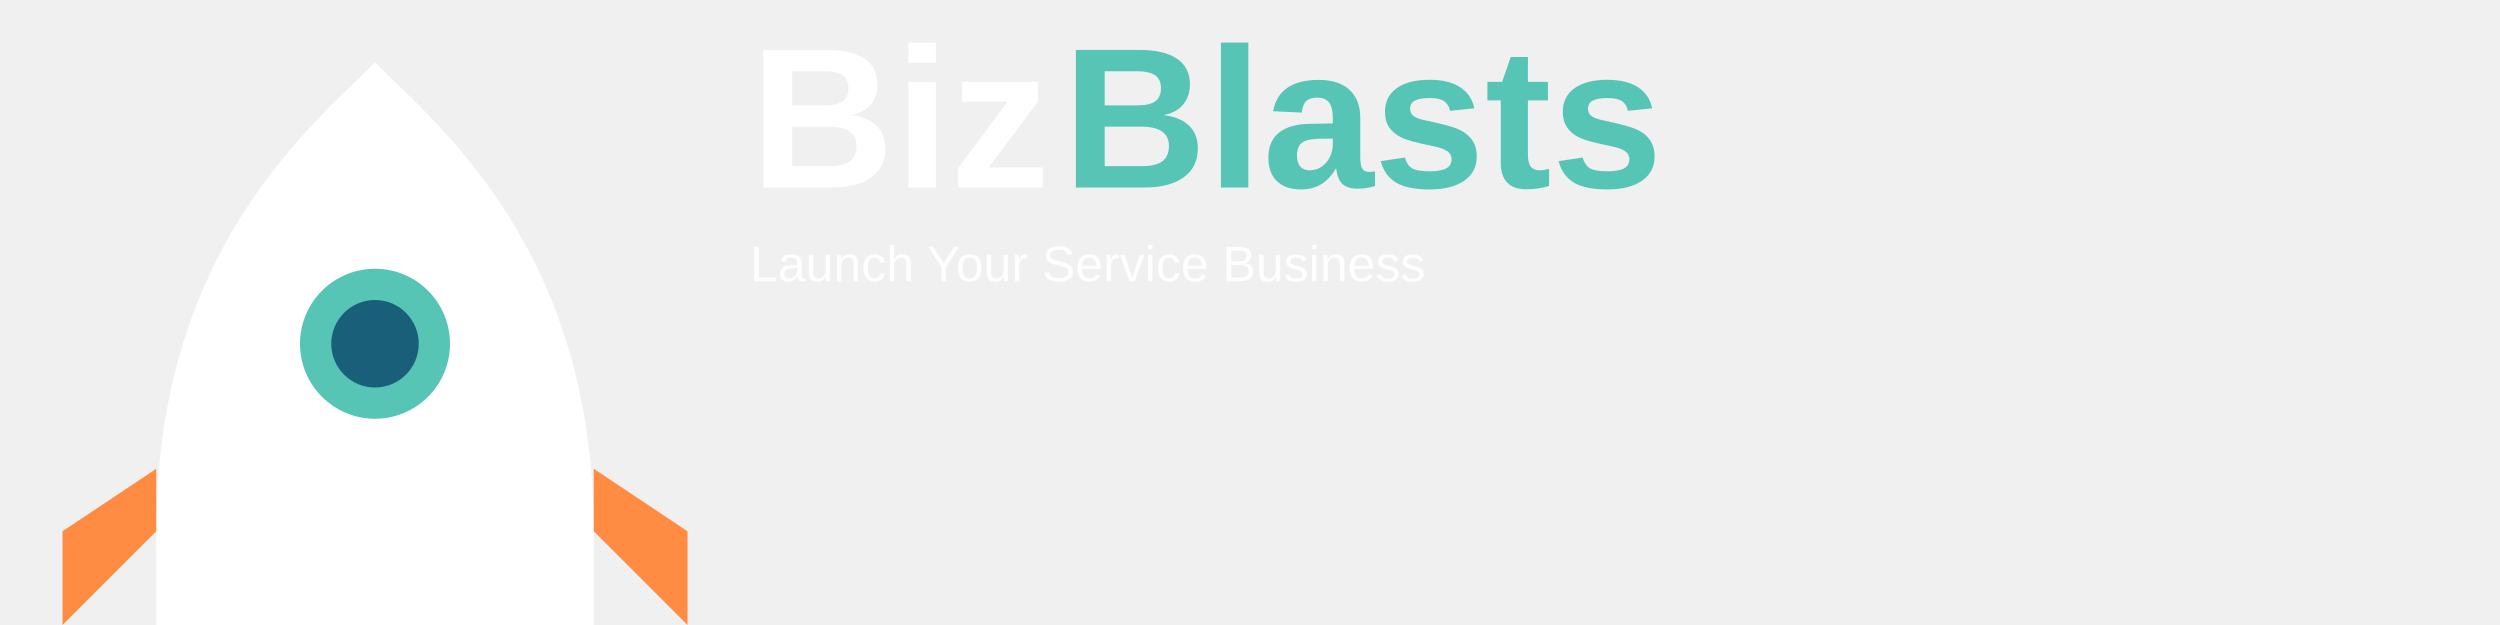
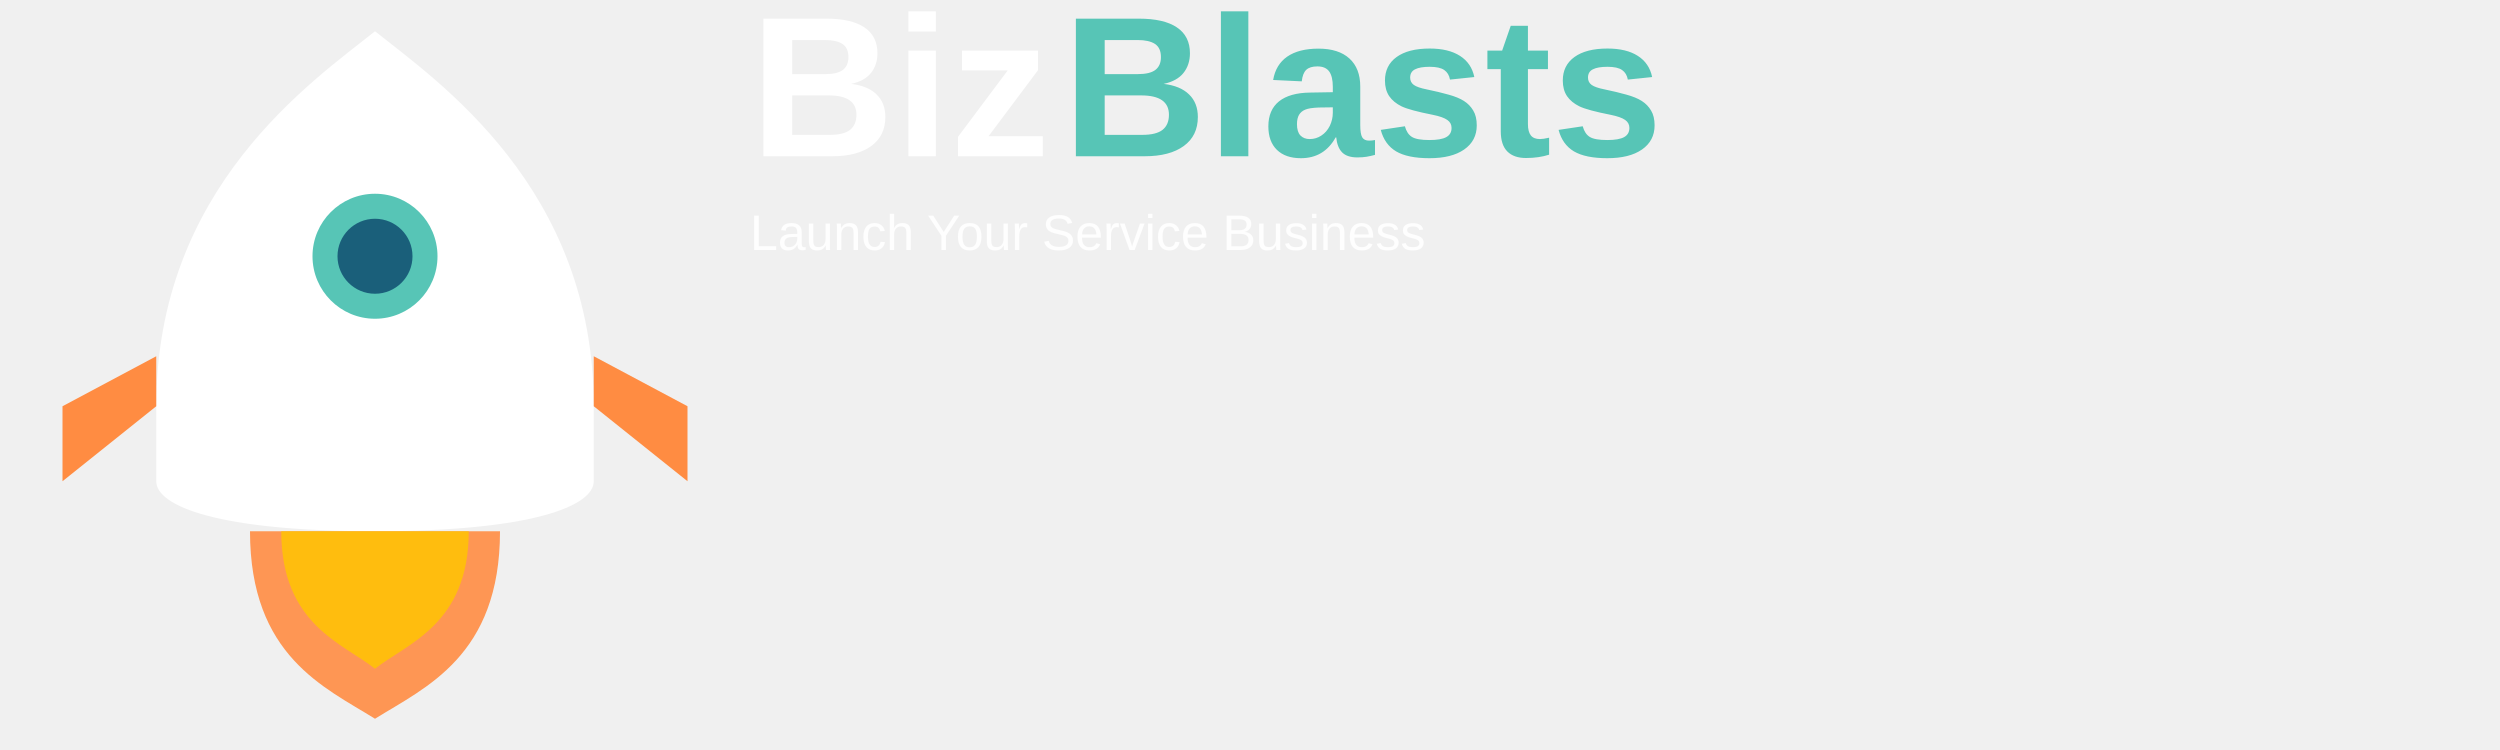
- <svg xmlns="http://www.w3.org/2000/svg" viewBox="0 0 400 100">
-   <g transform="translate(10, 10)">
-     <path d="M15,75 C15,30 40,10 50,0 C60,10 85,30 85,75 L85,90 C85,95 75,100 50,100 C25,100 15,95 15,90 L15,75 Z" fill="white" />
-     <circle cx="50" cy="45" r="12" fill="#57C5B6" />
-     <circle cx="50" cy="45" r="7" fill="#1A5F7A" />
-     <path d="M15,75 L0,90 L0,75 L15,65 Z" fill="#FF8C42" />
-     <path d="M85,75 L100,90 L100,75 L85,65 Z" fill="#FF8C42" />
-     <path d="M35,100 C35,140 42,145 50,155 C58,145 65,140 65,100 Z" fill="#FF8C42" opacity="0.9" />
-     <path d="M40,100 C40,135 45,140 50,147 C55,140 60,135 60,100 Z" fill="#FFC107" opacity="0.9" />
+ <svg xmlns="http://www.w3.org/2000/svg" viewBox="0 0 400 120">
+   <g transform="translate(10, 5)">
+     <path d="M15,60 C15,25 40,8 50,0 C60,8 85,25 85,60 L85,72 C85,76 75,80 50,80 C25,80 15,76 15,72 L15,60 Z" fill="white" />
+     <circle cx="50" cy="36" r="10" fill="#57C5B6" />
+     <circle cx="50" cy="36" r="6" fill="#1A5F7A" />
+     <path d="M15,60 L0,72 L0,60 L15,52 Z" fill="#FF8C42" />
+     <path d="M85,60 L100,72 L100,60 L85,52 Z" fill="#FF8C42" />
+     <path d="M30,80 C30,100 42,105 50,110 C58,105 70,100 70,80 Z" fill="#FF8C42" opacity="0.9" />
+     <path d="M35,80 C35,95 45,98 50,102 C55,98 65,95 65,80 Z" fill="#FFC107" opacity="0.9" />
  </g>
-   <g transform="translate(120, 30)">
+   <g transform="translate(120, 25)">
    <text font-family="Arial, sans-serif" font-weight="bold" font-size="32" fill="white">
      <tspan x="0" y="0">Biz</tspan>
      <tspan x="50" y="0" fill="#57C5B6">Blasts</tspan>
    </text>
    <text font-family="Arial, sans-serif" font-size="8" fill="rgba(255,255,255,0.9)" x="0" y="15">
      Launch Your Service Business
    </text>
  </g>
</svg>
